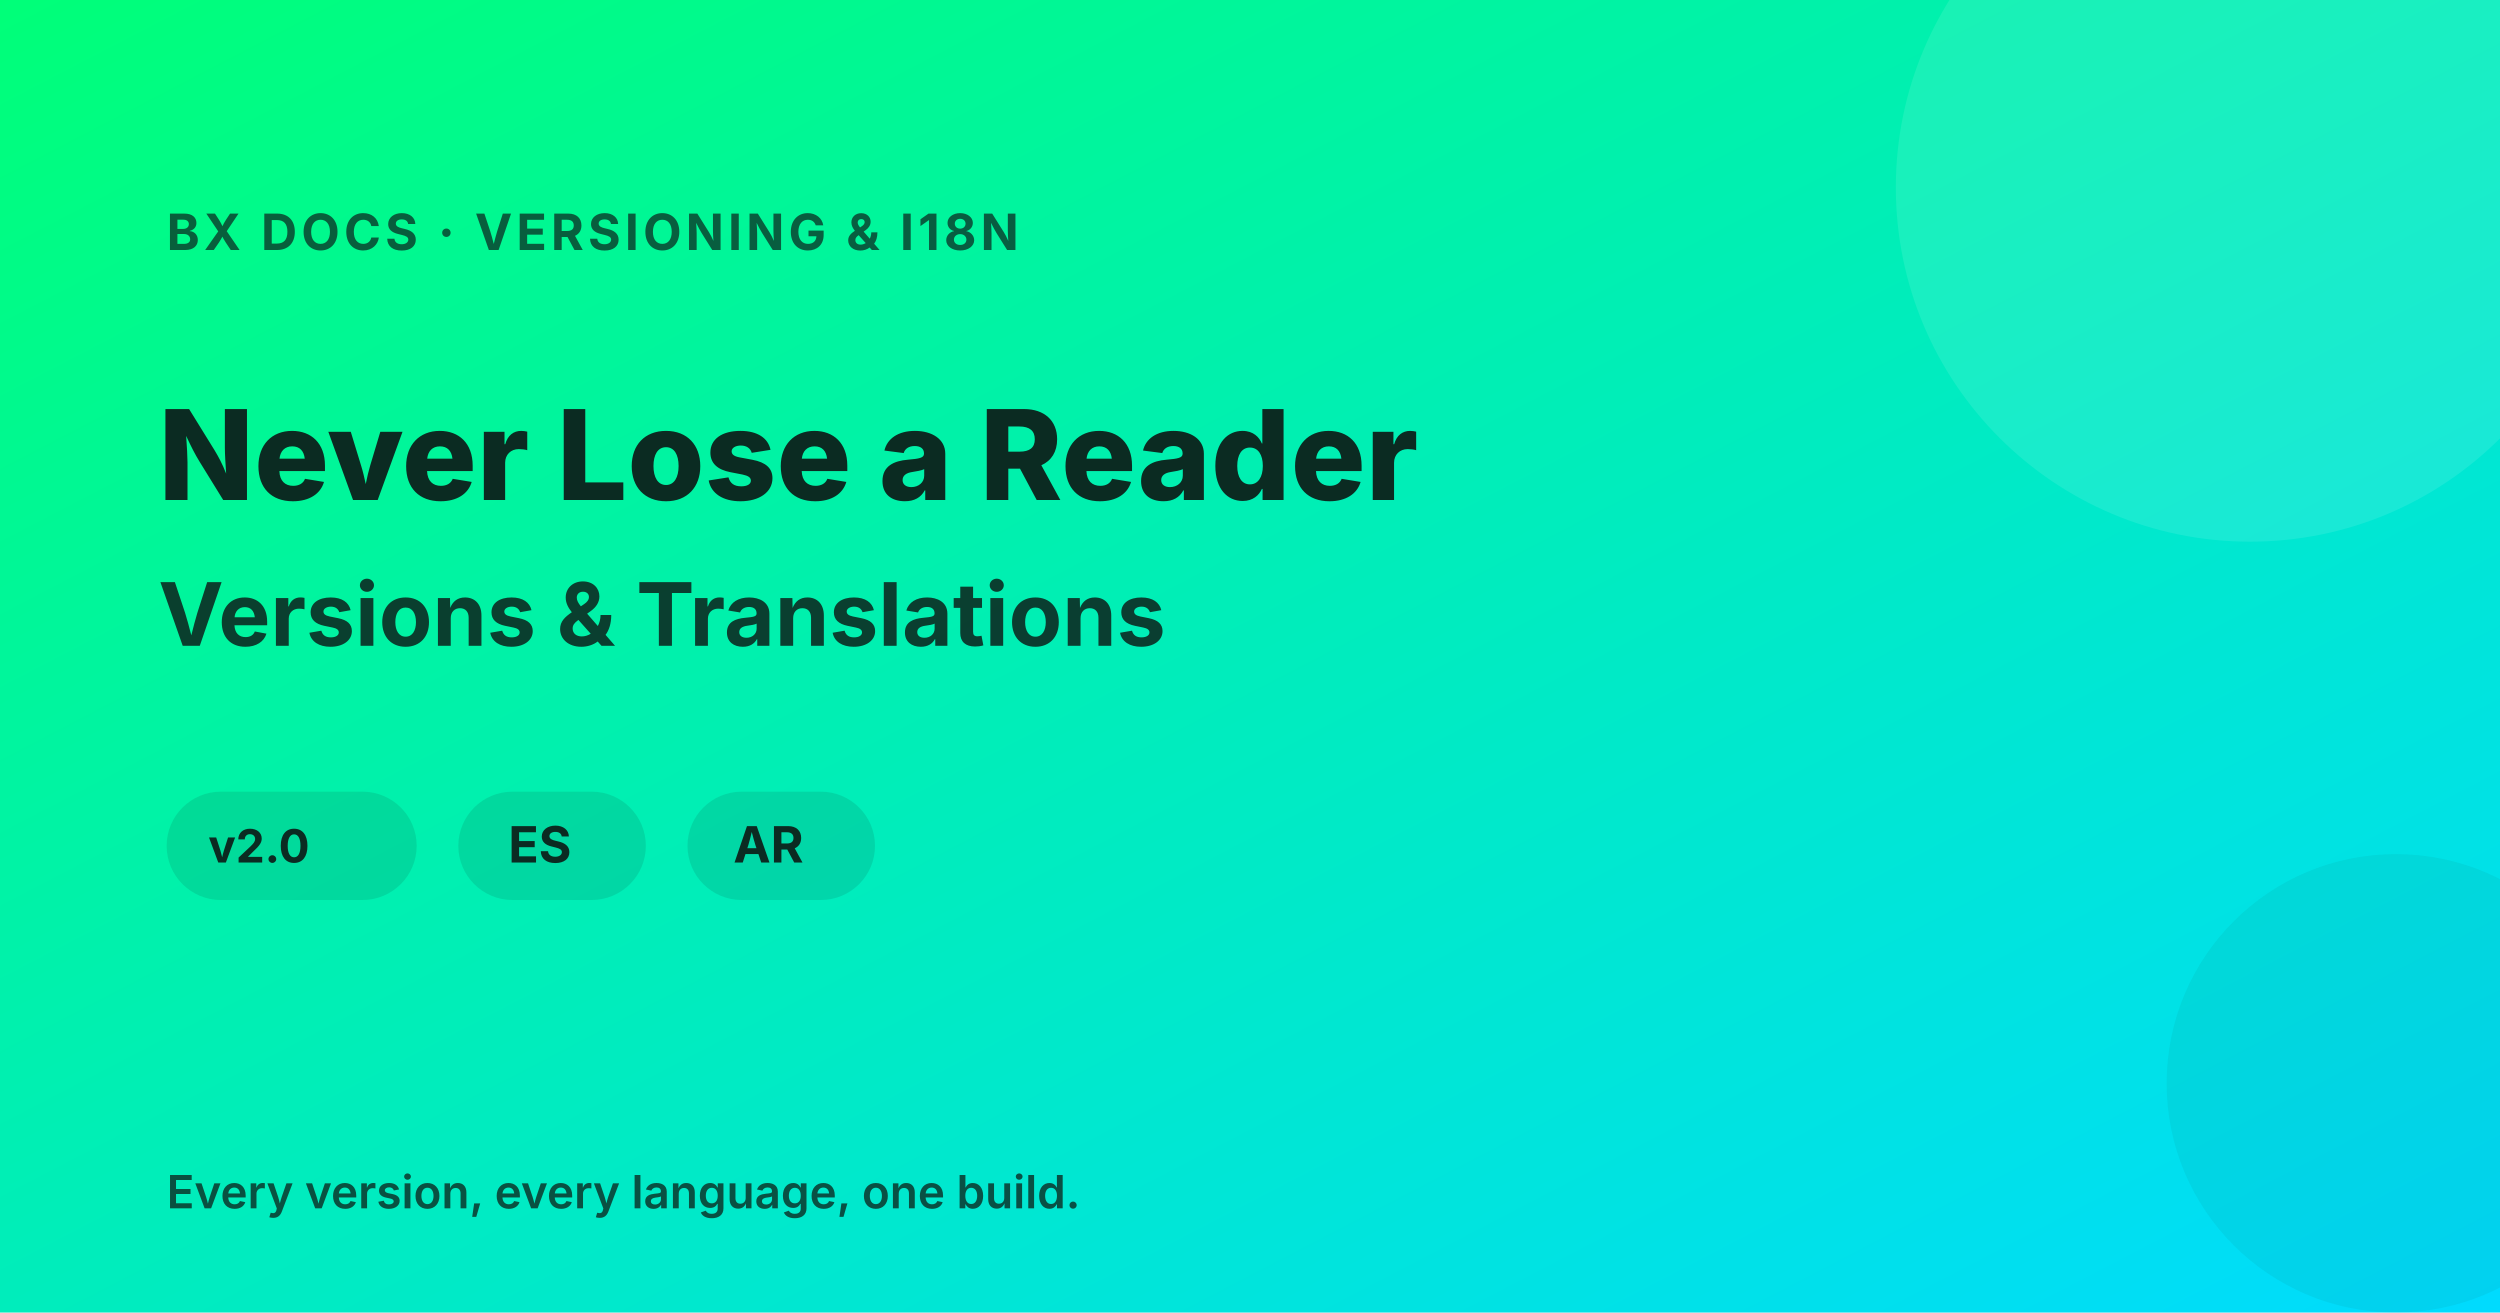
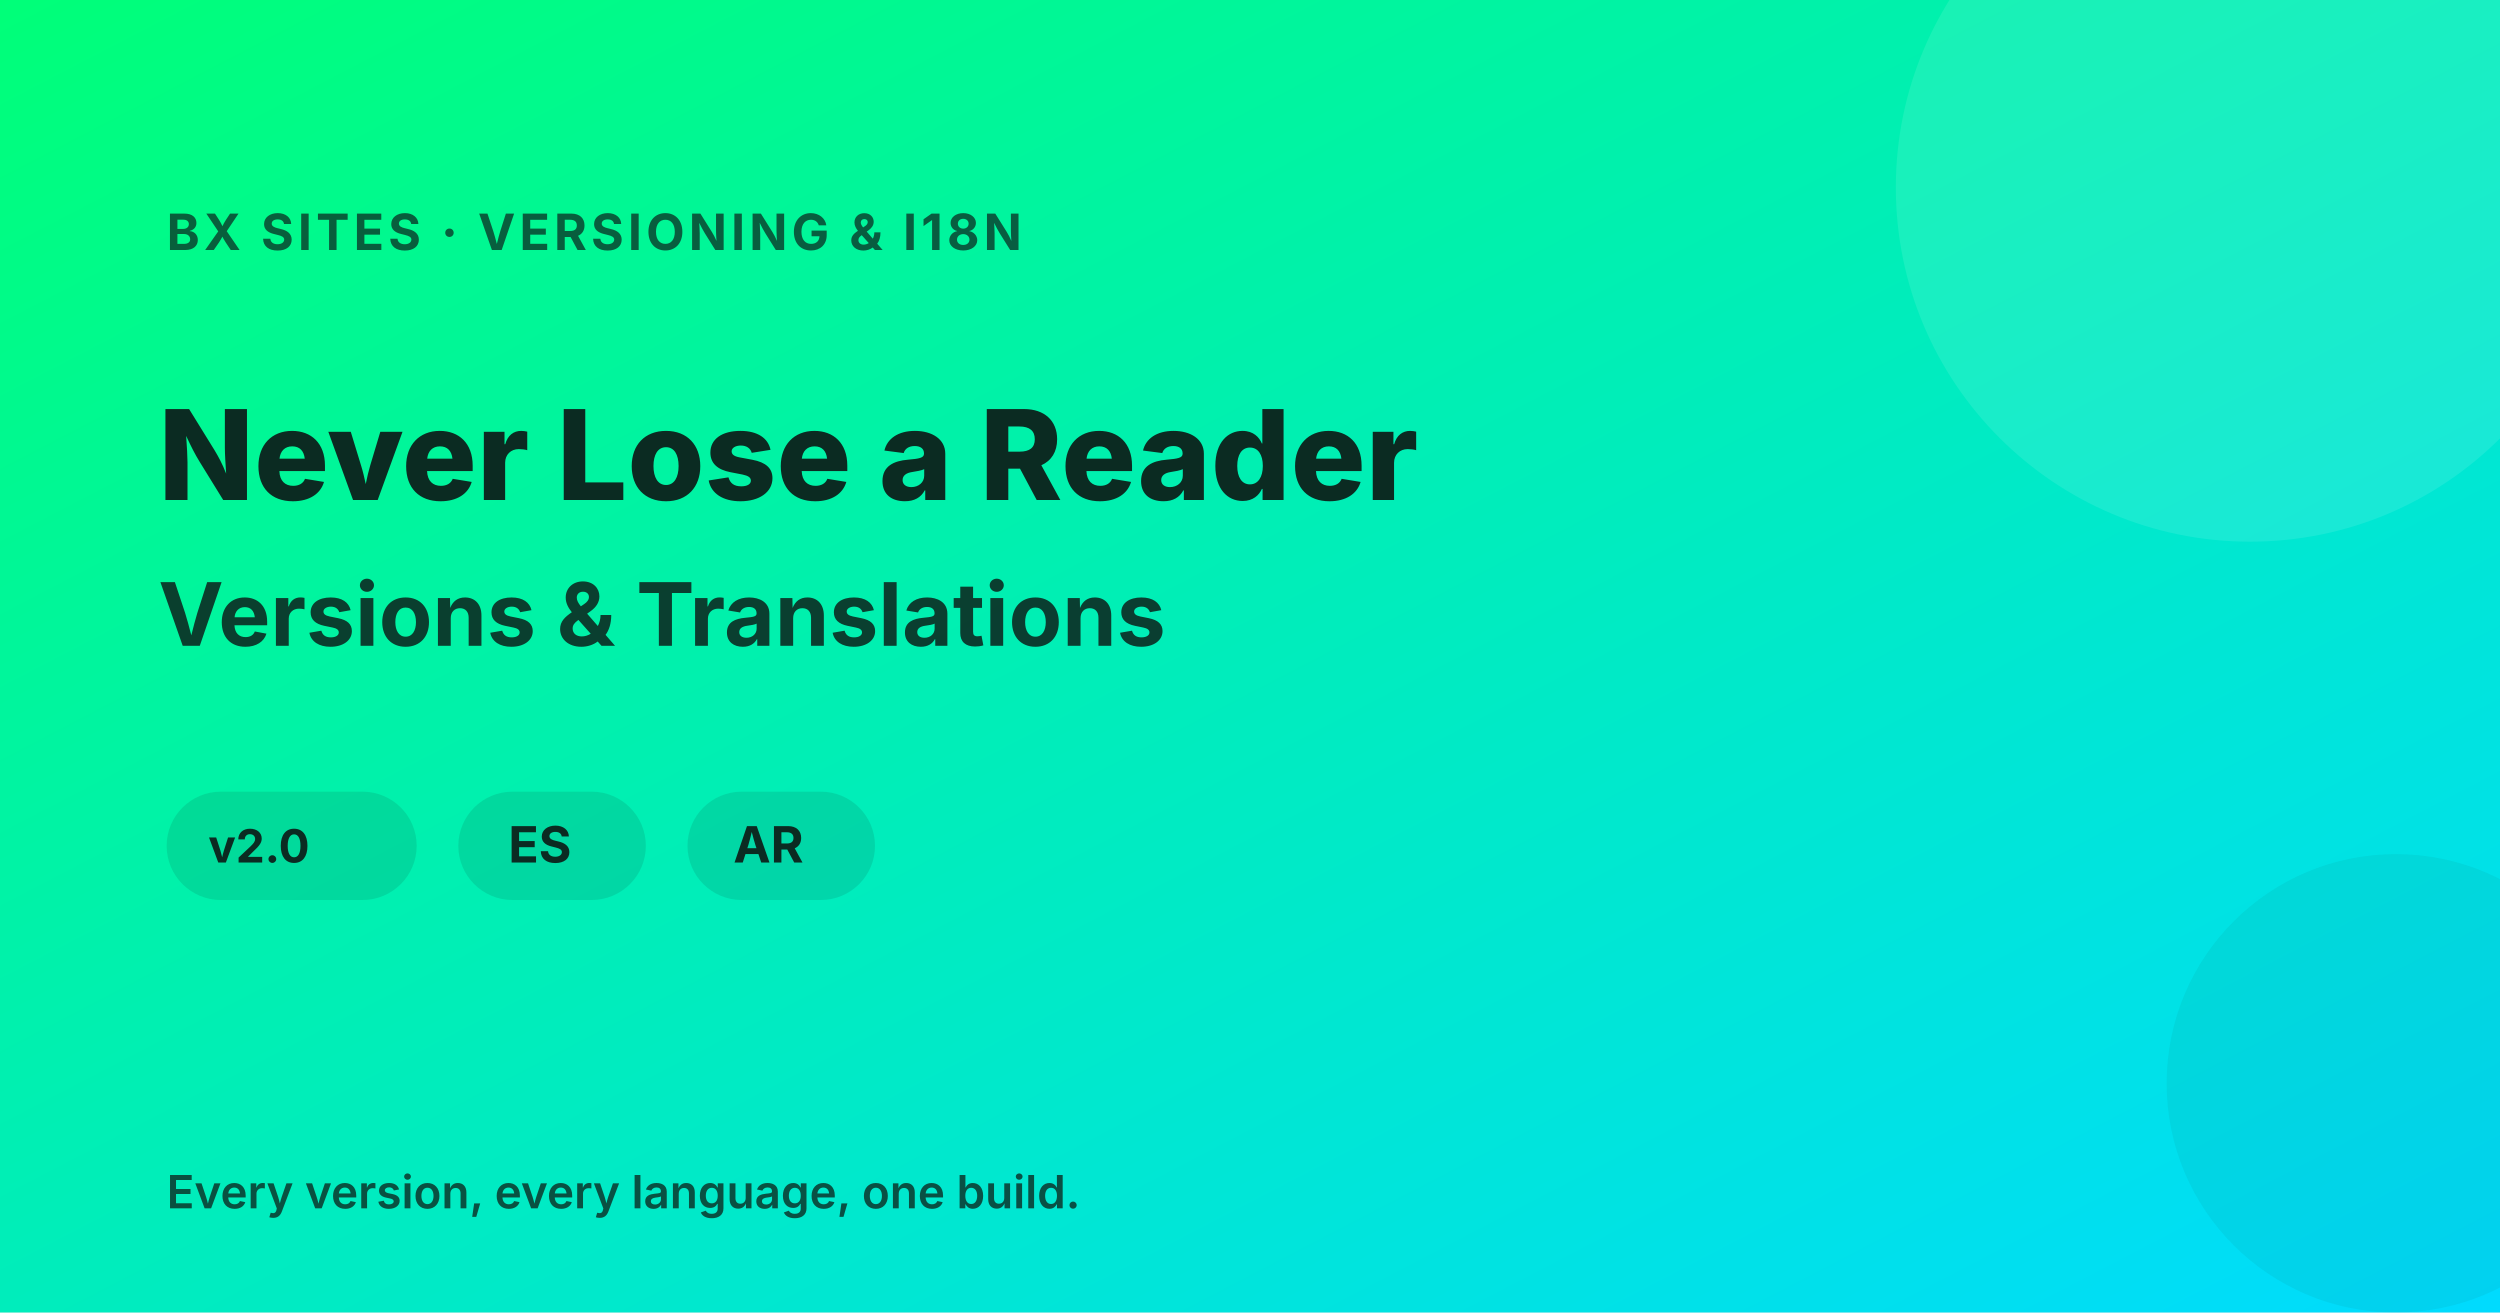
<svg xmlns="http://www.w3.org/2000/svg" viewBox="0 0 1200 630" width="1200" height="630" role="img" aria-label="Never Lose a Reader: Versions and Translations">
  <defs>
    <linearGradient id="g4" x1="0%" y1="0%" x2="100%" y2="100%">
      <stop offset="0%" stop-color="#00FF78" />
      <stop offset="100%" stop-color="#00DBFF" />
    </linearGradient>
  </defs>
  <rect width="1200" height="630" fill="url(#g4)" />
  <circle cx="1080" cy="90" r="170" fill="#ffffff" opacity="0.10" />
  <circle cx="1150" cy="520" r="110" fill="#0B2B22" opacity="0.06" />
-   <text x="80" y="120" font-family="system-ui, -apple-system, 'Segoe UI', sans-serif" font-size="24" font-weight="700" fill="#0B2B22" opacity="0.75" letter-spacing="2">BX DOCS · VERSIONING &amp; I18N</text>
+   <text x="80" y="120" font-family="system-ui, -apple-system, 'Segoe UI', sans-serif" font-size="24" font-weight="700" fill="#0B2B22" opacity="0.75" letter-spacing="2">BX SITES · VERSIONING &amp; I18N</text>
  <text x="76" y="240" font-family="system-ui, -apple-system, 'Segoe UI', sans-serif" font-size="60" font-weight="800" fill="#0B2B22">
    <tspan x="76" dy="0">Never Lose a Reader</tspan>
  </text>
  <text x="76" y="310" font-family="system-ui, -apple-system, 'Segoe UI', sans-serif" font-size="42" font-weight="700" fill="#0B2B22" opacity="0.9">
    <tspan x="76" dy="0">Versions &amp; Translations</tspan>
  </text>
  <g transform="translate(80,380)">
    <rect x="0" y="0" width="120" height="52" rx="26" fill="#0B2B22" opacity="0.12" />
    <text x="20" y="34" font-family="system-ui, -apple-system, 'Segoe UI', sans-serif" font-size="22" font-weight="700" fill="#0B2B22">v2.0</text>
    <rect x="140" y="0" width="90" height="52" rx="26" fill="#0B2B22" opacity="0.12" />
    <text x="164" y="34" font-family="system-ui, -apple-system, 'Segoe UI', sans-serif" font-size="24" font-weight="700" fill="#0B2B22">ES</text>
    <rect x="250" y="0" width="90" height="52" rx="26" fill="#0B2B22" opacity="0.12" />
    <text x="272" y="34" font-family="system-ui, -apple-system, 'Segoe UI', sans-serif" font-size="24" font-weight="700" fill="#0B2B22">AR</text>
  </g>
  <text x="80" y="580" font-family="system-ui, -apple-system, 'Segoe UI', sans-serif" font-size="22" font-weight="600" fill="#0B2B22" opacity="0.8">Every version, every language, one build.</text>
</svg>
